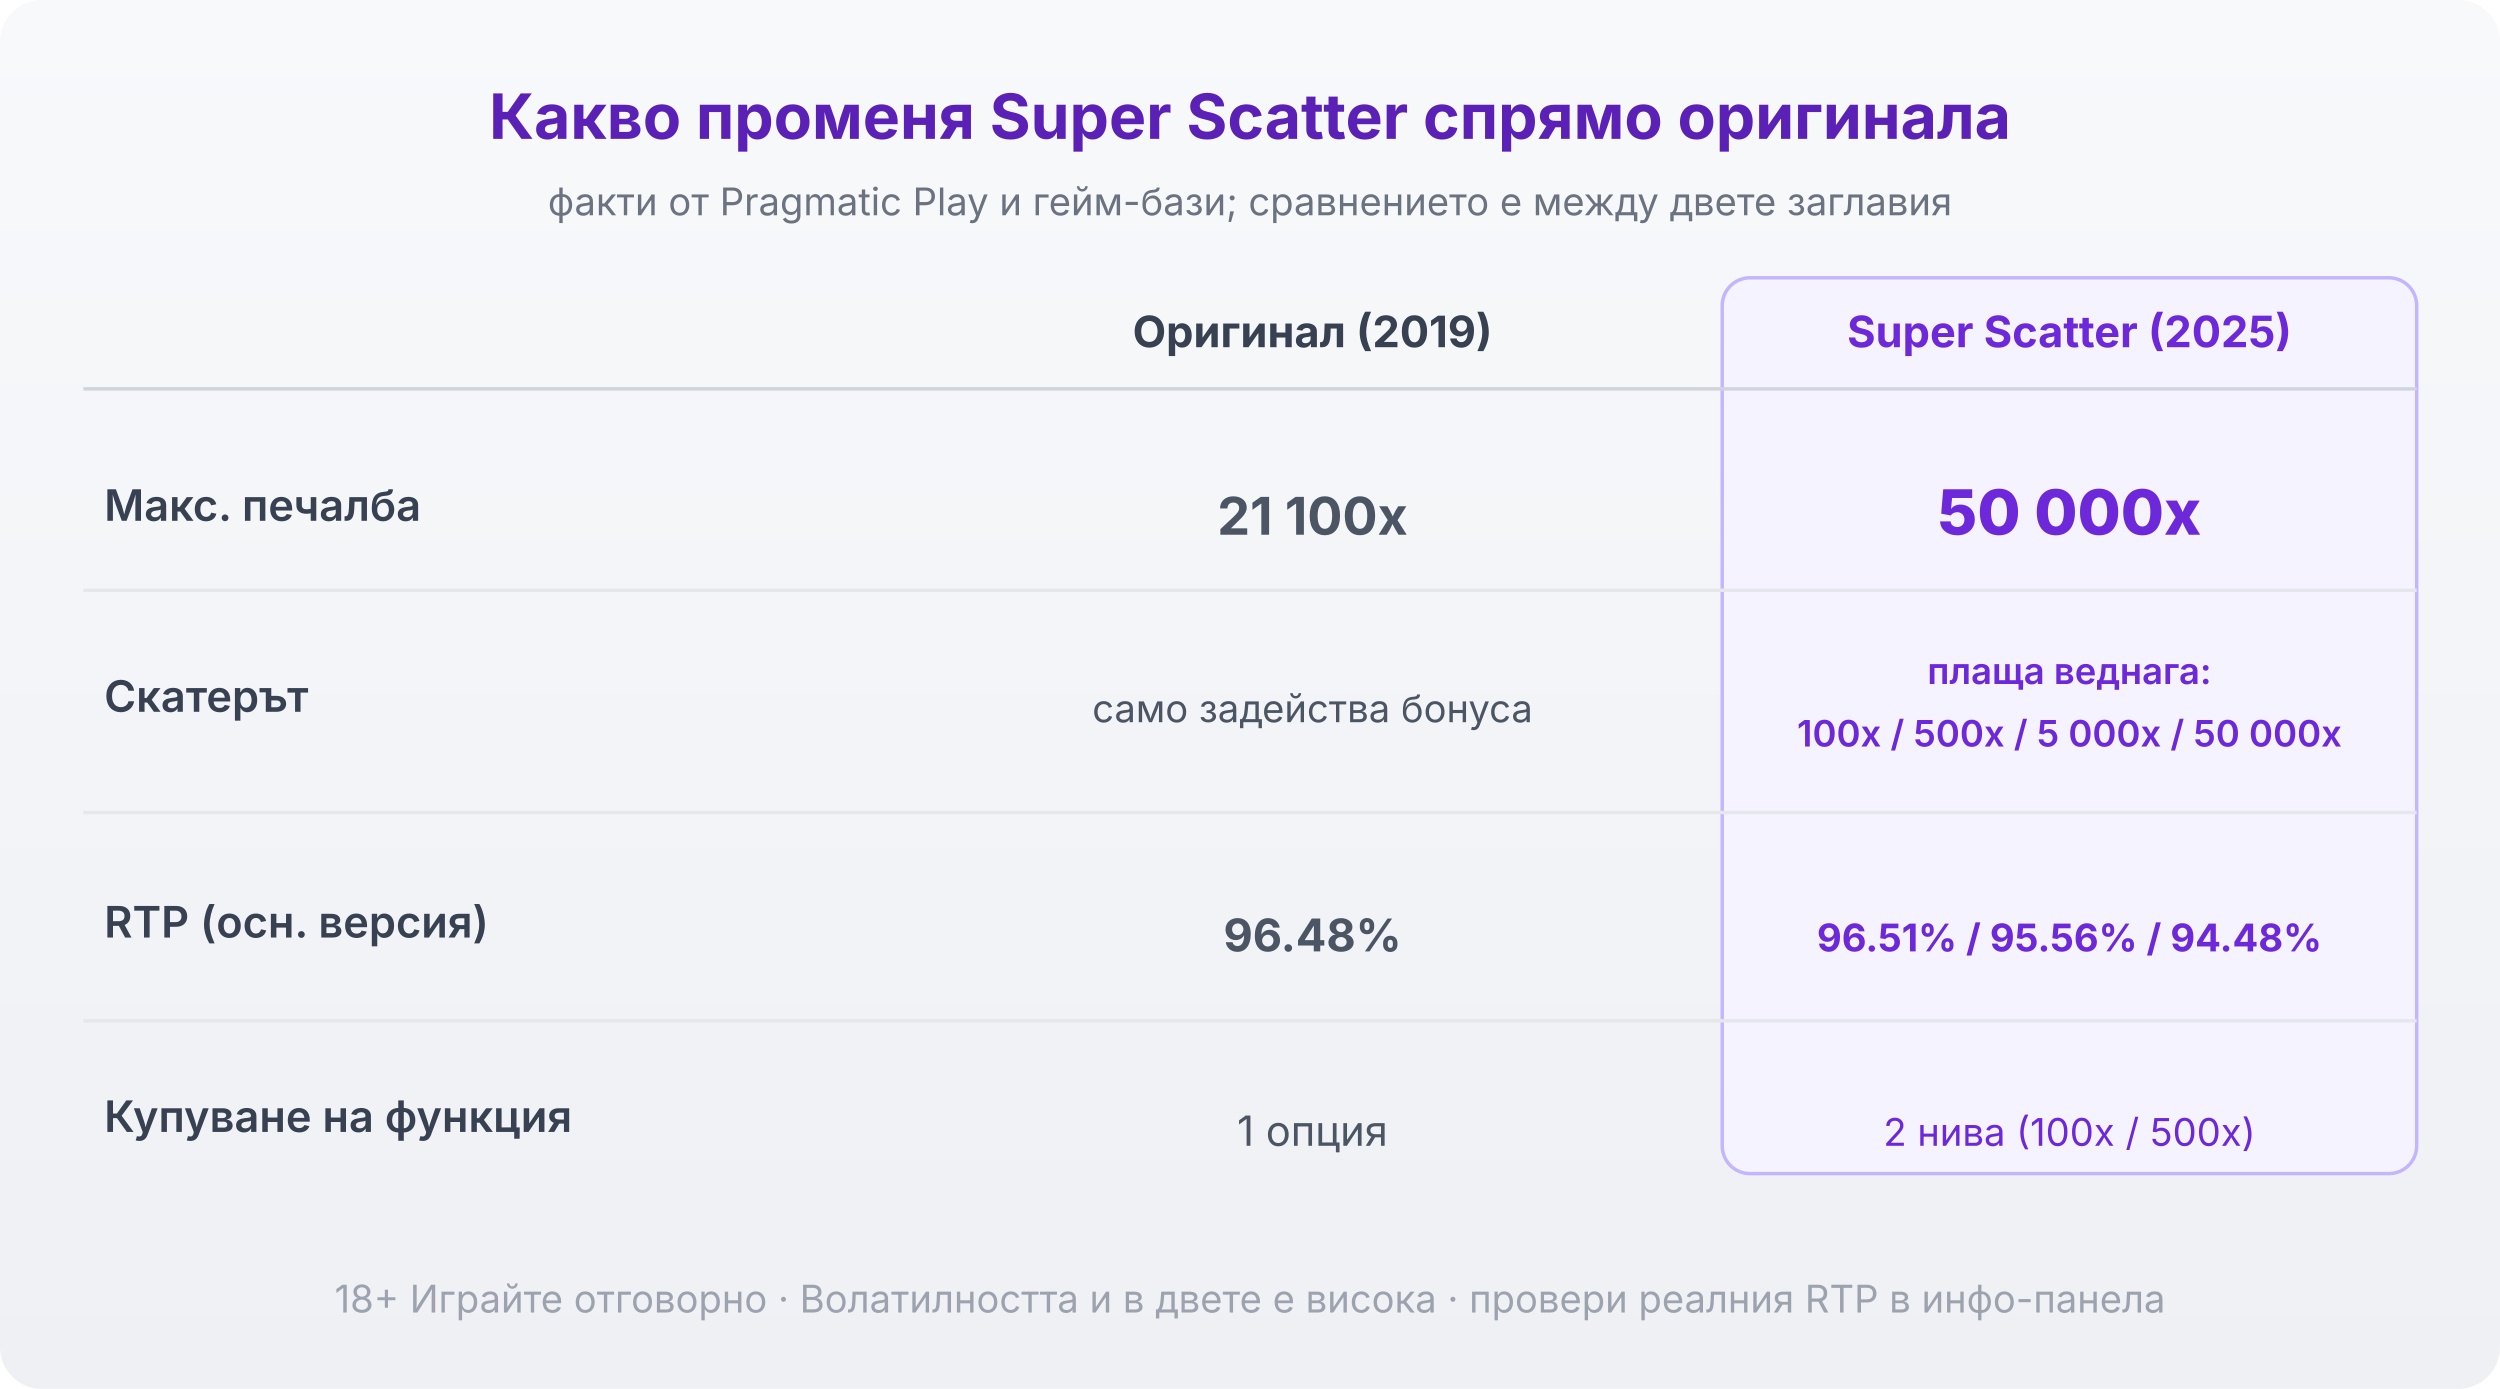
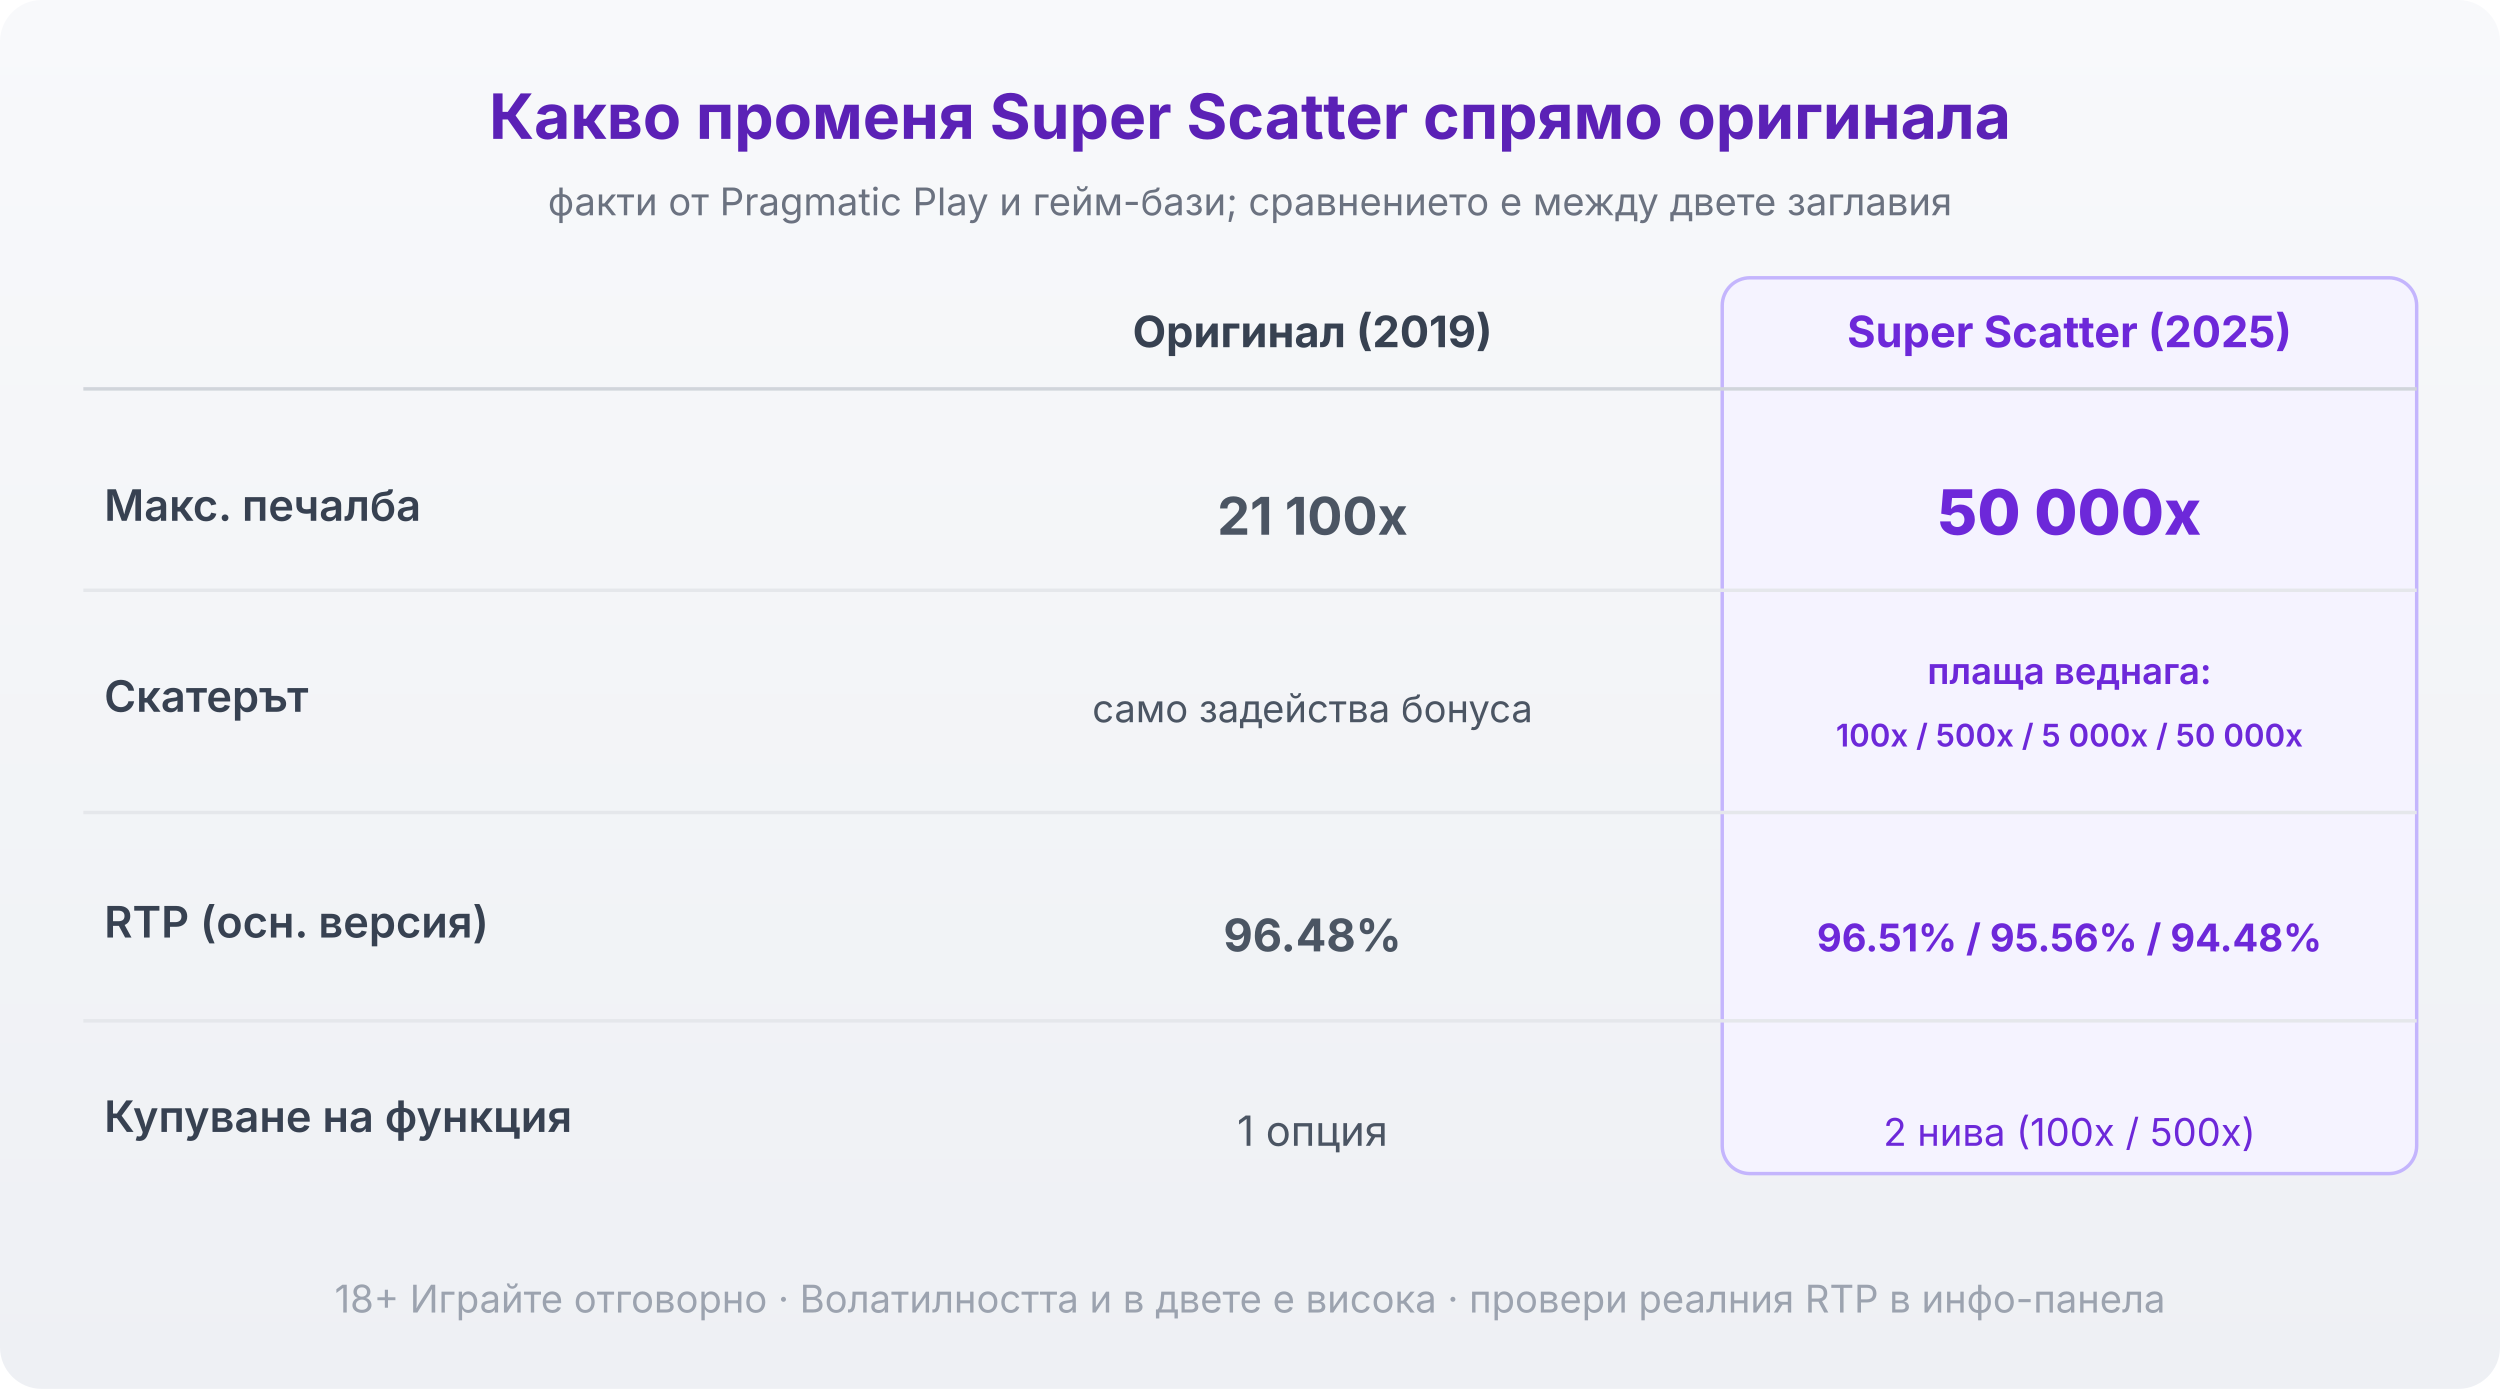
<svg xmlns="http://www.w3.org/2000/svg" viewBox="0 0 720 400" width="720" height="400" role="img" aria-label="Сравнение оригинал спрямо Sweet Bonanza Super Scatter: максимална печалба 21 100x срещу 50 000x; скатерът само задейства бонуса срещу мигновено плащане 100x, 500x, 5 000x, 50 000x; RTP 96.48% срещу версии 96.51%, 95.56% и 94.48%; едно купуване на функцията срещу две нива 100x и 500x; волатилността и в двете е висока">
  <defs>
    <linearGradient id="bg" x1="0" y1="0" x2="0" y2="1">
      <stop offset="0%" stop-color="#f8f9fb" />
      <stop offset="100%" stop-color="#eef0f4" />
    </linearGradient>
  </defs>
  <rect width="720" height="400" rx="12" ry="12" fill="url(#bg)" />
  <text x="360" y="40" font-family="system-ui, -apple-system, sans-serif" font-size="18" font-weight="700" fill="#5b21b6" text-anchor="middle">Какво променя Super Scatter спрямо оригинала</text>
  <text x="360" y="62" font-family="system-ui, -apple-system, sans-serif" font-size="11" fill="#6b7280" text-anchor="middle">факти от Pragmatic Play и гейм-бази; сравнението е между двете заглавия</text>
  <rect x="496" y="80" width="200" height="258" rx="8" fill="#f5f3ff" stroke="#c4b5fd" stroke-width="1" />
  <text x="378" y="100" font-family="system-ui, -apple-system, sans-serif" font-size="12.5" font-weight="700" fill="#374151" text-anchor="middle">Оригинал (2019)</text>
  <text x="596" y="100" font-family="system-ui, -apple-system, sans-serif" font-size="12.5" font-weight="700" fill="#6d28d9" text-anchor="middle">Super Scatter (2025)</text>
  <line x1="24" y1="112" x2="696" y2="112" stroke="#d1d5db" stroke-width="1" />
  <text x="30" y="150" font-family="system-ui, -apple-system, sans-serif" font-size="12.5" font-weight="600" fill="#374151">Макс. печалба</text>
  <text x="378" y="154" font-family="system-ui, -apple-system, sans-serif" font-size="15" font-weight="700" fill="#4b5563" text-anchor="middle">21 100x</text>
  <text x="596" y="154" font-family="system-ui, -apple-system, sans-serif" font-size="18" font-weight="800" fill="#6d28d9" text-anchor="middle">50 000x</text>
  <line x1="24" y1="170" x2="696" y2="170" stroke="#e5e7eb" stroke-width="1" />
  <text x="30" y="205" font-family="system-ui, -apple-system, sans-serif" font-size="12.5" font-weight="600" fill="#374151">Скатерът</text>
  <text x="378" y="208" font-family="system-ui, -apple-system, sans-serif" font-size="11" fill="#4b5563" text-anchor="middle">само задейства бонуса</text>
  <text x="596" y="197" font-family="system-ui, -apple-system, sans-serif" font-size="10.5" fill="#6d28d9" text-anchor="middle" font-weight="600">плаща веднага:</text>
-   <text x="596" y="215" font-family="system-ui, -apple-system, sans-serif" font-size="10.5" fill="#6d28d9" text-anchor="middle" font-weight="600">100x / 500x / 5 000x / 50 000x</text>
+   <text x="596" y="215" font-family="system-ui, -apple-system, sans-serif" font-size="9" fill="#6d28d9" text-anchor="middle" font-weight="600">100x / 500x / 5 000x / 50 000x</text>
  <line x1="24" y1="234" x2="696" y2="234" stroke="#e5e7eb" stroke-width="1" />
  <text x="30" y="270" font-family="system-ui, -apple-system, sans-serif" font-size="12.5" font-weight="600" fill="#374151">RTP (осн. версия)</text>
  <text x="378" y="274" font-family="system-ui, -apple-system, sans-serif" font-size="13" font-weight="700" fill="#4b5563" text-anchor="middle">96.48%</text>
  <text x="596" y="274" font-family="system-ui, -apple-system, sans-serif" font-size="11" font-weight="700" fill="#6d28d9" text-anchor="middle">96.51% / 95.56% / 94.48%</text>
  <line x1="24" y1="294" x2="696" y2="294" stroke="#e5e7eb" stroke-width="1" />
  <text x="30" y="326" font-family="system-ui, -apple-system, sans-serif" font-size="12.5" font-weight="600" fill="#374151">Купуване на функция</text>
  <text x="378" y="330" font-family="system-ui, -apple-system, sans-serif" font-size="12" fill="#4b5563" text-anchor="middle">1 опция</text>
  <text x="596" y="330" font-family="system-ui, -apple-system, sans-serif" font-size="11" fill="#6d28d9" text-anchor="middle">2 нива (100x / 500x)</text>
  <text x="360" y="378" font-family="system-ui, -apple-system, sans-serif" font-size="11" fill="#9ca3af" text-anchor="middle">18+ Играйте отговорно · Волатилността и в двете е висока · провери реалния RTP в инфо-панела</text>
</svg>
